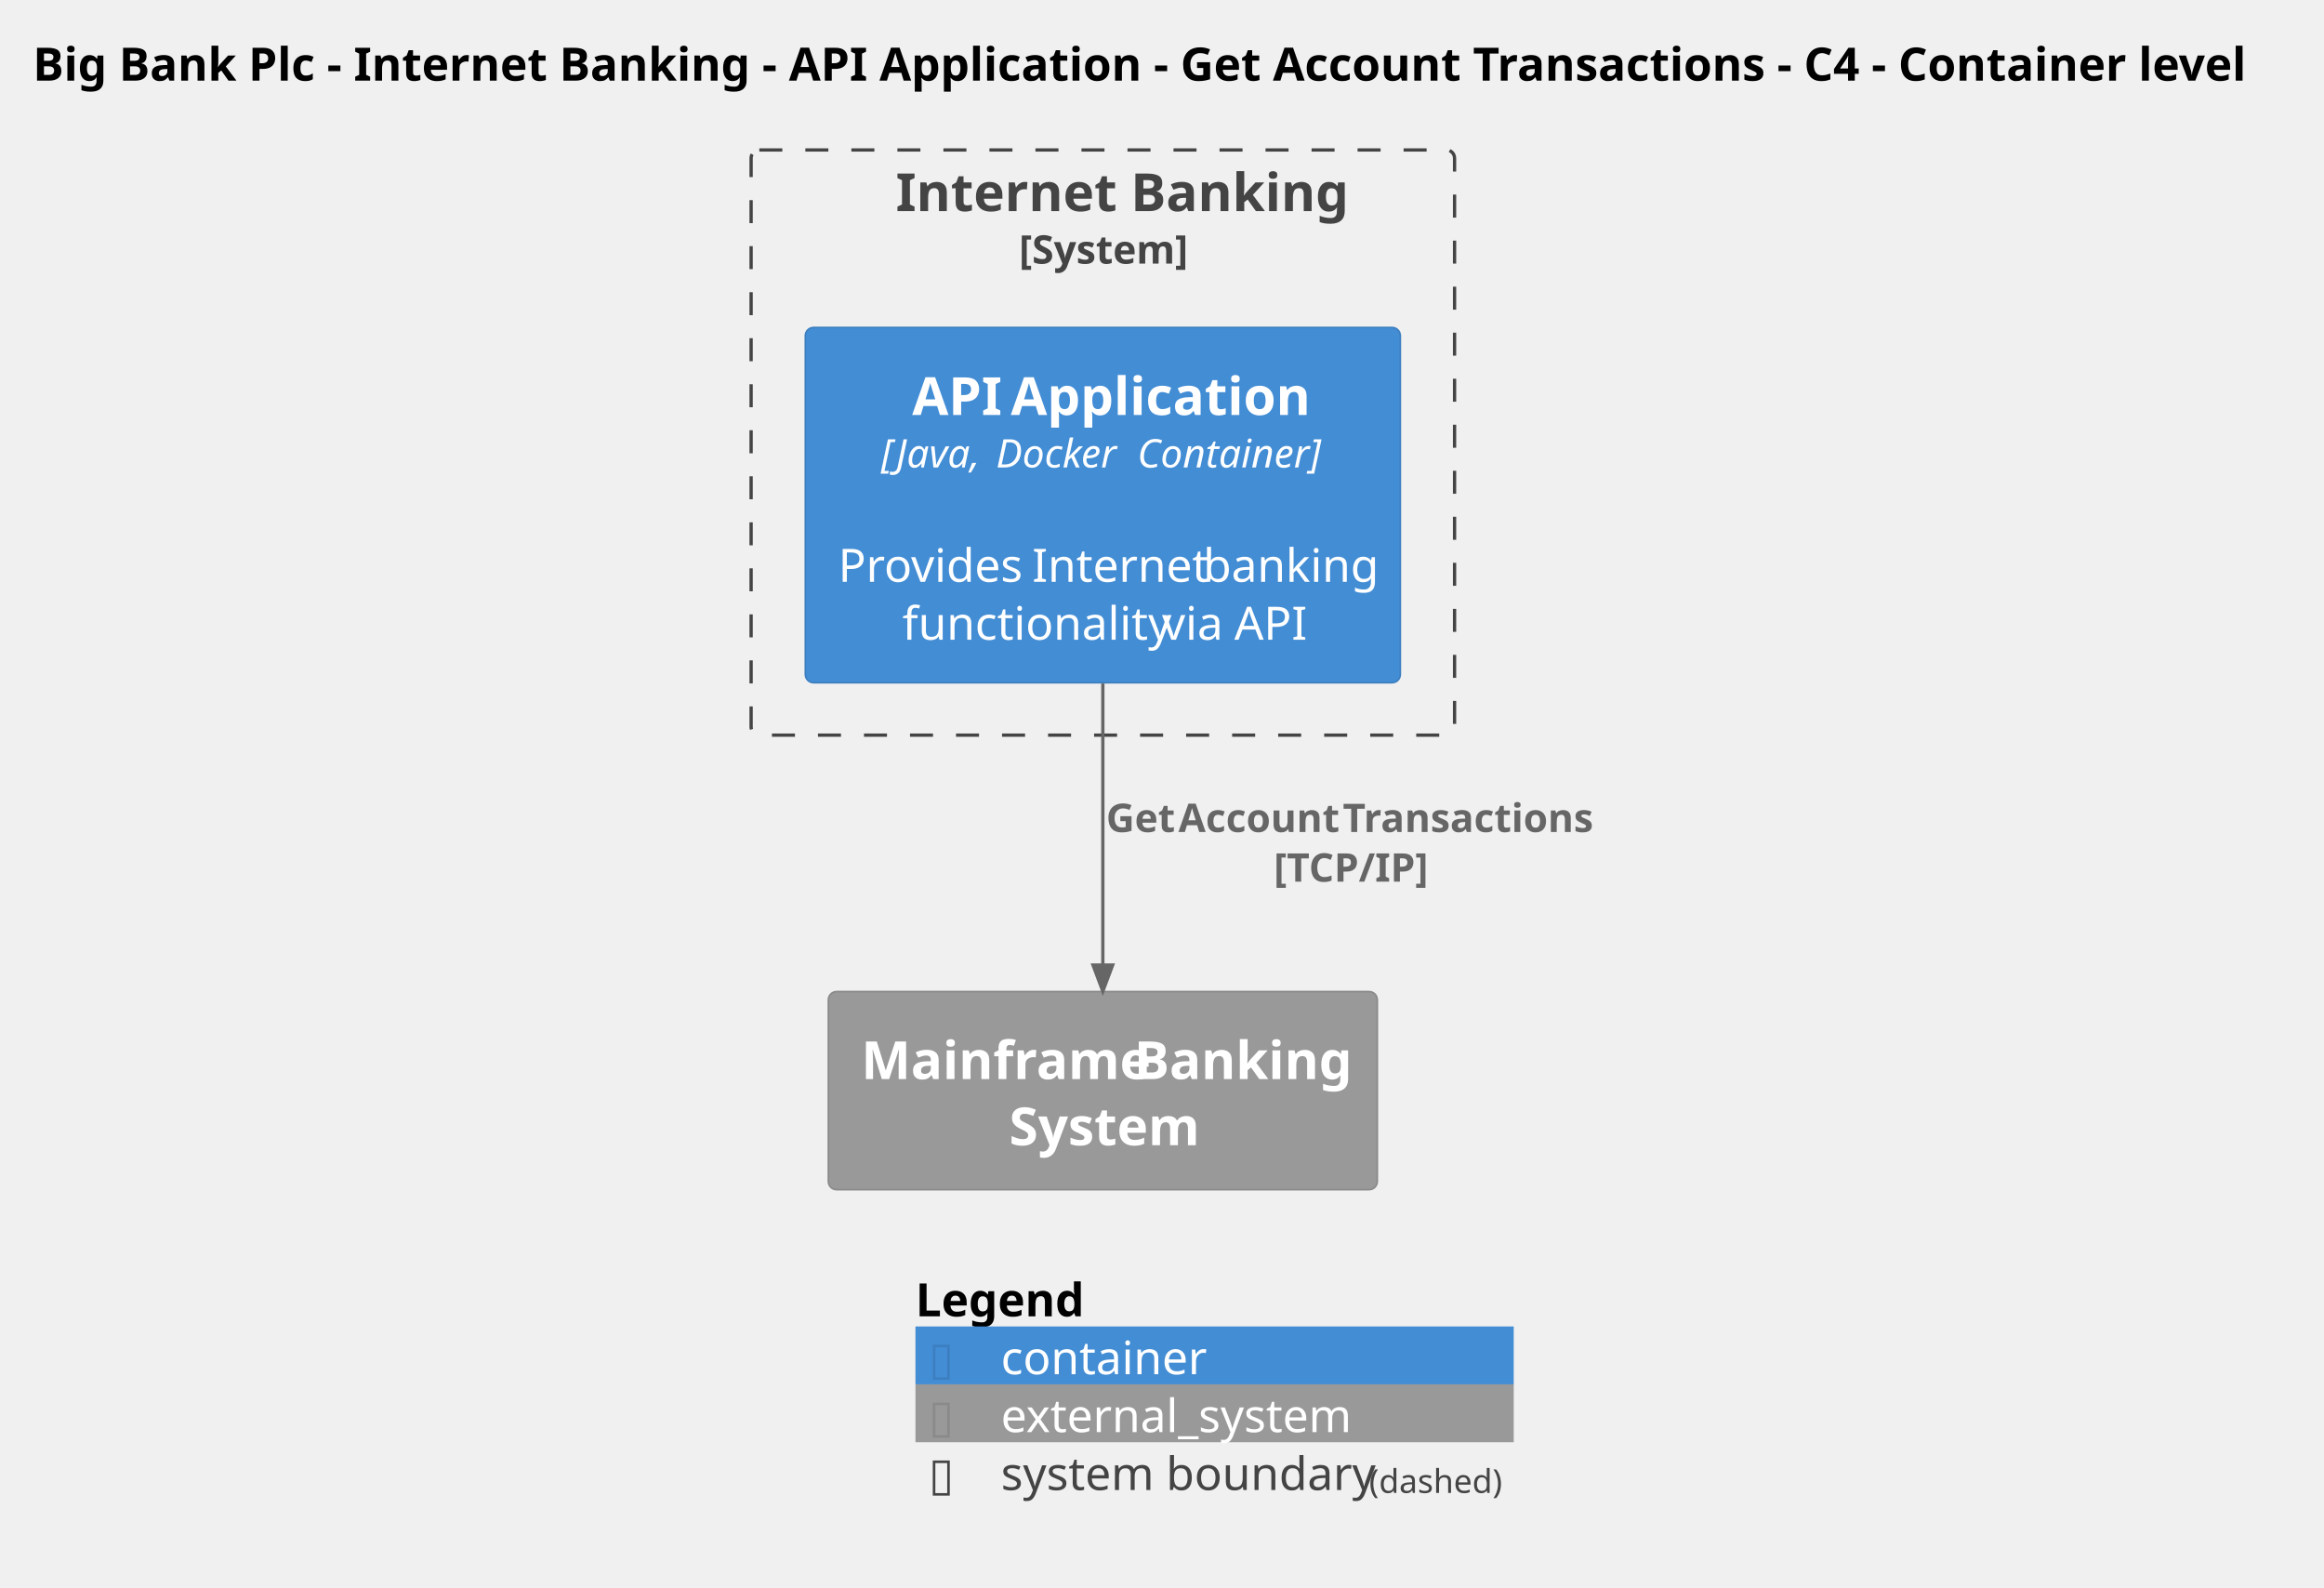
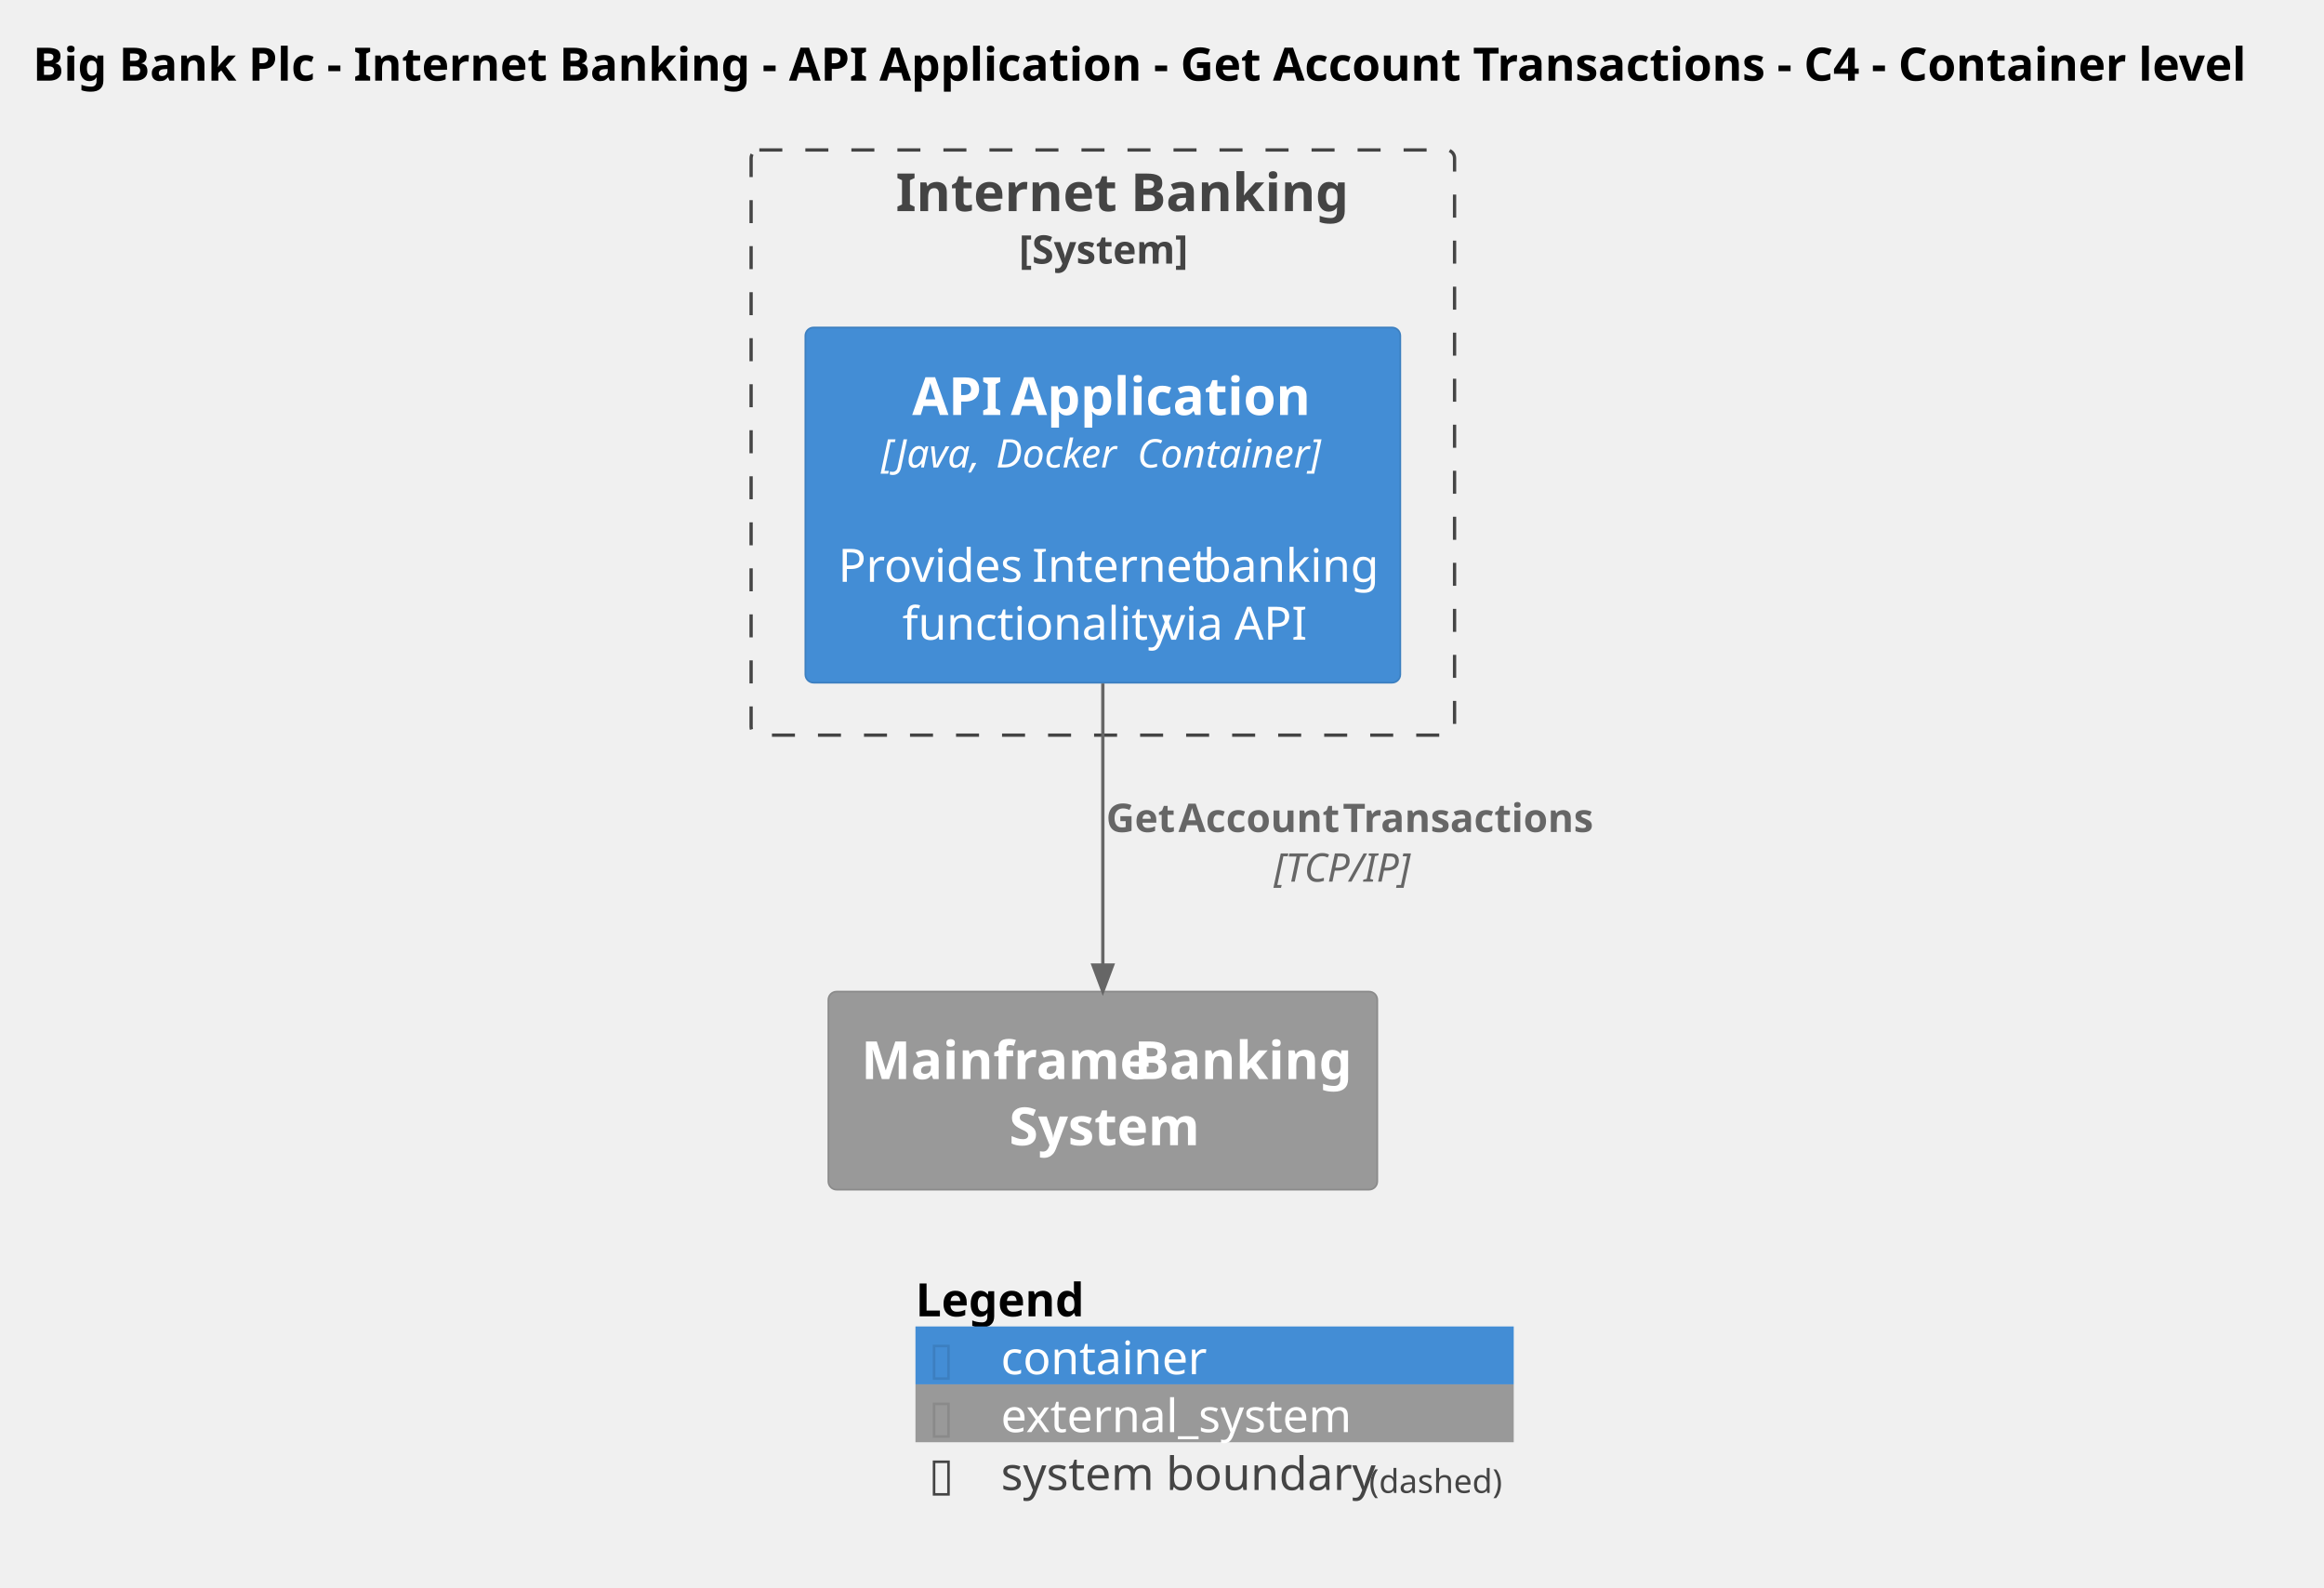
<svg xmlns="http://www.w3.org/2000/svg" contentStyleType="text/css" height="483px" preserveAspectRatio="none" style="width:707px;height:483px;background:#FFFFFF;" version="1.1" viewBox="0 0 707 483" width="707px" zoomAndPan="magnify">
  <defs />
  <g>
    <text fill="#000000" font-family="sans-serif" font-size="14" font-weight="bold" lengthAdjust="spacing" textLength="679" x="10" y="24.533">Big Bank Plc - Internet Banking - API Application - Get Account Transactions - C4 - Container level</text>
    <g id="cluster_BigBankPlc.SoftwareSystems.InternetBanking">
      <rect fill="none" height="178" rx="2.5" ry="2.5" style="stroke:#444444;stroke-width:1.0;stroke-dasharray:7.0,7.0;" width="214" x="228.5" y="45.609" />
      <text fill="#444444" font-family="sans-serif" font-size="16" font-weight="bold" lengthAdjust="spacing" textLength="126" x="272.5" y="64.219">Internet Banking</text>
      <text fill="#444444" font-family="sans-serif" font-size="12" font-weight="bold" lengthAdjust="spacing" textLength="51" x="310" y="80.191">[System]</text>
    </g>
    <g id="elem_BigBankPlc.SoftwareSystems.InternetBanking.Containers.APIApplication">
      <rect fill="#438DD5" height="108.047" rx="2.5" ry="2.5" style="stroke:#3C7FC0;stroke-width:0.5;" width="181" x="245" y="99.609" />
      <text fill="#FFFFFF" font-family="sans-serif" font-size="16" font-weight="bold" lengthAdjust="spacing" textLength="26" x="277.5" y="126.219">API</text>
      <text fill="#FFFFFF" font-family="sans-serif" font-size="16" font-weight="bold" lengthAdjust="spacing" textLength="4" x="303.5" y="126.219"> </text>
      <text fill="#FFFFFF" font-family="sans-serif" font-size="16" font-weight="bold" lengthAdjust="spacing" textLength="86" x="307.5" y="126.219">Application</text>
      <text fill="#FFFFFF" font-family="sans-serif" font-size="12" font-style="italic" lengthAdjust="spacing" textLength="32" x="268" y="142.191">[Java,</text>
      <text fill="#FFFFFF" font-family="sans-serif" font-size="12" font-style="italic" lengthAdjust="spacing" textLength="3" x="300" y="142.191"> </text>
      <text fill="#FFFFFF" font-family="sans-serif" font-size="12" font-style="italic" lengthAdjust="spacing" textLength="40" x="303" y="142.191">Docker</text>
      <text fill="#FFFFFF" font-family="sans-serif" font-size="12" font-style="italic" lengthAdjust="spacing" textLength="3" x="343" y="142.191"> </text>
      <text fill="#FFFFFF" font-family="sans-serif" font-size="12" font-style="italic" lengthAdjust="spacing" textLength="57" x="346" y="142.191">Container]</text>
      <text fill="#FFFFFF" font-family="sans-serif" font-size="14" lengthAdjust="spacing" textLength="4" x="333.5" y="159.361"> </text>
      <text fill="#FFFFFF" font-family="sans-serif" font-size="14" lengthAdjust="spacing" textLength="55" x="255" y="176.971">Provides</text>
      <text fill="#FFFFFF" font-family="sans-serif" font-size="14" lengthAdjust="spacing" textLength="4" x="310" y="176.971"> </text>
      <text fill="#FFFFFF" font-family="sans-serif" font-size="14" lengthAdjust="spacing" textLength="48" x="314" y="176.971">Internet</text>
      <text fill="#FFFFFF" font-family="sans-serif" font-size="14" lengthAdjust="spacing" textLength="4" x="362" y="176.971"> </text>
      <text fill="#FFFFFF" font-family="sans-serif" font-size="14" lengthAdjust="spacing" textLength="50" x="366" y="176.971">banking</text>
      <text fill="#FFFFFF" font-family="sans-serif" font-size="14" lengthAdjust="spacing" textLength="75" x="274.5" y="194.58">functionality</text>
      <text fill="#FFFFFF" font-family="sans-serif" font-size="14" lengthAdjust="spacing" textLength="4" x="349.5" y="194.58"> </text>
      <text fill="#FFFFFF" font-family="sans-serif" font-size="14" lengthAdjust="spacing" textLength="18" x="353.5" y="194.58">via</text>
      <text fill="#FFFFFF" font-family="sans-serif" font-size="14" lengthAdjust="spacing" textLength="4" x="371.5" y="194.58"> </text>
      <text fill="#FFFFFF" font-family="sans-serif" font-size="14" lengthAdjust="spacing" textLength="21" x="375.5" y="194.58">API</text>
    </g>
    <g id="elem_BigBankPlc.SoftwareSystems.MainframeBankingSystem">
      <rect fill="#999999" height="60.25" rx="2.5" ry="2.5" style="stroke:#8A8A8A;stroke-width:0.5;" width="167" x="252" y="301.609" />
      <text fill="#FFFFFF" font-family="sans-serif" font-size="16" font-weight="bold" lengthAdjust="spacing" textLength="79" x="262" y="328.219">Mainframe</text>
      <text fill="#FFFFFF" font-family="sans-serif" font-size="16" font-weight="bold" lengthAdjust="spacing" textLength="4" x="341" y="328.219"> </text>
      <text fill="#FFFFFF" font-family="sans-serif" font-size="16" font-weight="bold" lengthAdjust="spacing" textLength="64" x="345" y="328.219">Banking</text>
      <text fill="#FFFFFF" font-family="sans-serif" font-size="16" font-weight="bold" lengthAdjust="spacing" textLength="57" x="307" y="348.344">System</text>
    </g>
    <g id="link_BigBankPlc.SoftwareSystems.InternetBanking.Containers.APIApplication_BigBankPlc.SoftwareSystems.MainframeBankingSystem">
      <path d="M335.5,207.889 C335.5,238.649 335.5,268.149 335.5,293.529 " fill="none" id="BigBankPlc.SoftwareSystems.InternetBanking.Containers.APIApplication-to-BigBankPlc.SoftwareSystems.MainframeBankingSystem" style="stroke:#666666;stroke-width:1.0;" />
      <polygon fill="#666666" points="335.5,301.529,338.5,293.529,332.5,293.529,335.5,301.529" style="stroke:#666666;stroke-width:1.0;" />
      <text fill="#666666" font-family="sans-serif" font-size="12" font-weight="bold" lengthAdjust="spacing" textLength="19" x="336.5" y="253.066">Get</text>
      <text fill="#666666" font-family="sans-serif" font-size="12" font-weight="bold" lengthAdjust="spacing" textLength="3" x="355.5" y="253.066"> </text>
      <text fill="#666666" font-family="sans-serif" font-size="12" font-weight="bold" lengthAdjust="spacing" textLength="47" x="358.5" y="253.066">Account</text>
      <text fill="#666666" font-family="sans-serif" font-size="12" font-weight="bold" lengthAdjust="spacing" textLength="3" x="405.5" y="253.066"> </text>
      <text fill="#666666" font-family="sans-serif" font-size="12" font-weight="bold" lengthAdjust="spacing" textLength="75" x="408.5" y="253.066">Transactions</text>
-       <text fill="#666666" font-family="sans-serif" font-size="12" font-weight="bold" lengthAdjust="spacing" textLength="45" x="387.5" y="268.16">[TCP/IP]</text>
+       <text fill="#666666" font-family="sans-serif" font-size="12" font-style="italic" lengthAdjust="spacing" textLength="45" x="387.5" y="268.16">[TCP/IP]</text>
    </g>
    <rect fill="none" height="17.609" style="stroke:none;stroke-width:1.0;" width="182" x="278.5" y="385.859" />
    <text fill="#000000" font-family="sans-serif" font-size="14" font-weight="bold" lengthAdjust="spacing" textLength="53" x="278.5" y="400.393">Legend</text>
    <text fill="#FFFFFF" font-family="sans-serif" font-size="14" lengthAdjust="spacing" textLength="4" x="331.5" y="400.393"> </text>
    <rect fill="#438DD5" height="17.609" style="stroke:none;stroke-width:1.0;" width="182" x="278.5" y="403.469" />
    <text fill="#3C7FC0" font-family="sans-serif" font-size="14" lengthAdjust="spacing" textLength="14" x="282.5" y="418.002">▯</text>
    <text fill="#FFFFFF" font-family="sans-serif" font-size="14" lengthAdjust="spacing" textLength="4" x="296.5" y="418.002"> </text>
    <text fill="#FFFFFF" font-family="sans-serif" font-size="14" lengthAdjust="spacing" textLength="59" x="304.5" y="418.002">container</text>
    <text fill="#FFFFFF" font-family="sans-serif" font-size="14" lengthAdjust="spacing" textLength="4" x="367.5" y="418.002"> </text>
    <rect fill="#999999" height="17.609" style="stroke:none;stroke-width:1.0;" width="182" x="278.5" y="421.078" />
    <text fill="#8A8A8A" font-family="sans-serif" font-size="14" lengthAdjust="spacing" textLength="14" x="282.5" y="435.611">▯</text>
    <text fill="#FFFFFF" font-family="sans-serif" font-size="14" lengthAdjust="spacing" textLength="4" x="296.5" y="435.611"> </text>
    <text fill="#FFFFFF" font-family="sans-serif" font-size="14" lengthAdjust="spacing" textLength="102" x="304.5" y="435.611">external_system</text>
    <text fill="#FFFFFF" font-family="sans-serif" font-size="14" lengthAdjust="spacing" textLength="4" x="410.5" y="435.611"> </text>
    <rect fill="none" height="17.609" style="stroke:none;stroke-width:1.0;" width="182" x="278.5" y="438.688" />
    <text fill="#444444" font-family="sans-serif" font-size="14" lengthAdjust="spacing" textLength="14" x="282.5" y="453.221">▯</text>
    <text fill="#FFFFFF" font-family="sans-serif" font-size="14" lengthAdjust="spacing" textLength="4" x="296.5" y="453.221"> </text>
    <text fill="#444444" font-family="sans-serif" font-size="14" lengthAdjust="spacing" textLength="108" x="304.5" y="453.221">system boundary</text>
    <text fill="#444444" font-family="sans-serif" font-size="10" lengthAdjust="spacing" textLength="40" x="416.5" y="454.1">(dashed)</text>
    <text fill="#FFFFFF" font-family="sans-serif" font-size="14" lengthAdjust="spacing" textLength="4" x="456.5" y="453.221"> </text>
    <line style="stroke:none;stroke-width:1.0;" x1="278.5" x2="460.5" y1="385.859" y2="385.859" />
    <line style="stroke:none;stroke-width:1.0;" x1="278.5" x2="460.5" y1="403.469" y2="403.469" />
    <line style="stroke:none;stroke-width:1.0;" x1="278.5" x2="460.5" y1="421.078" y2="421.078" />
    <line style="stroke:none;stroke-width:1.0;" x1="278.5" x2="460.5" y1="438.688" y2="438.688" />
    <line style="stroke:none;stroke-width:1.0;" x1="278.5" x2="460.5" y1="456.297" y2="456.297" />
    <line style="stroke:none;stroke-width:1.0;" x1="278.5" x2="278.5" y1="385.859" y2="456.297" />
    <line style="stroke:none;stroke-width:1.0;" x1="460.5" x2="460.5" y1="385.859" y2="456.297" />
  </g>
</svg>
